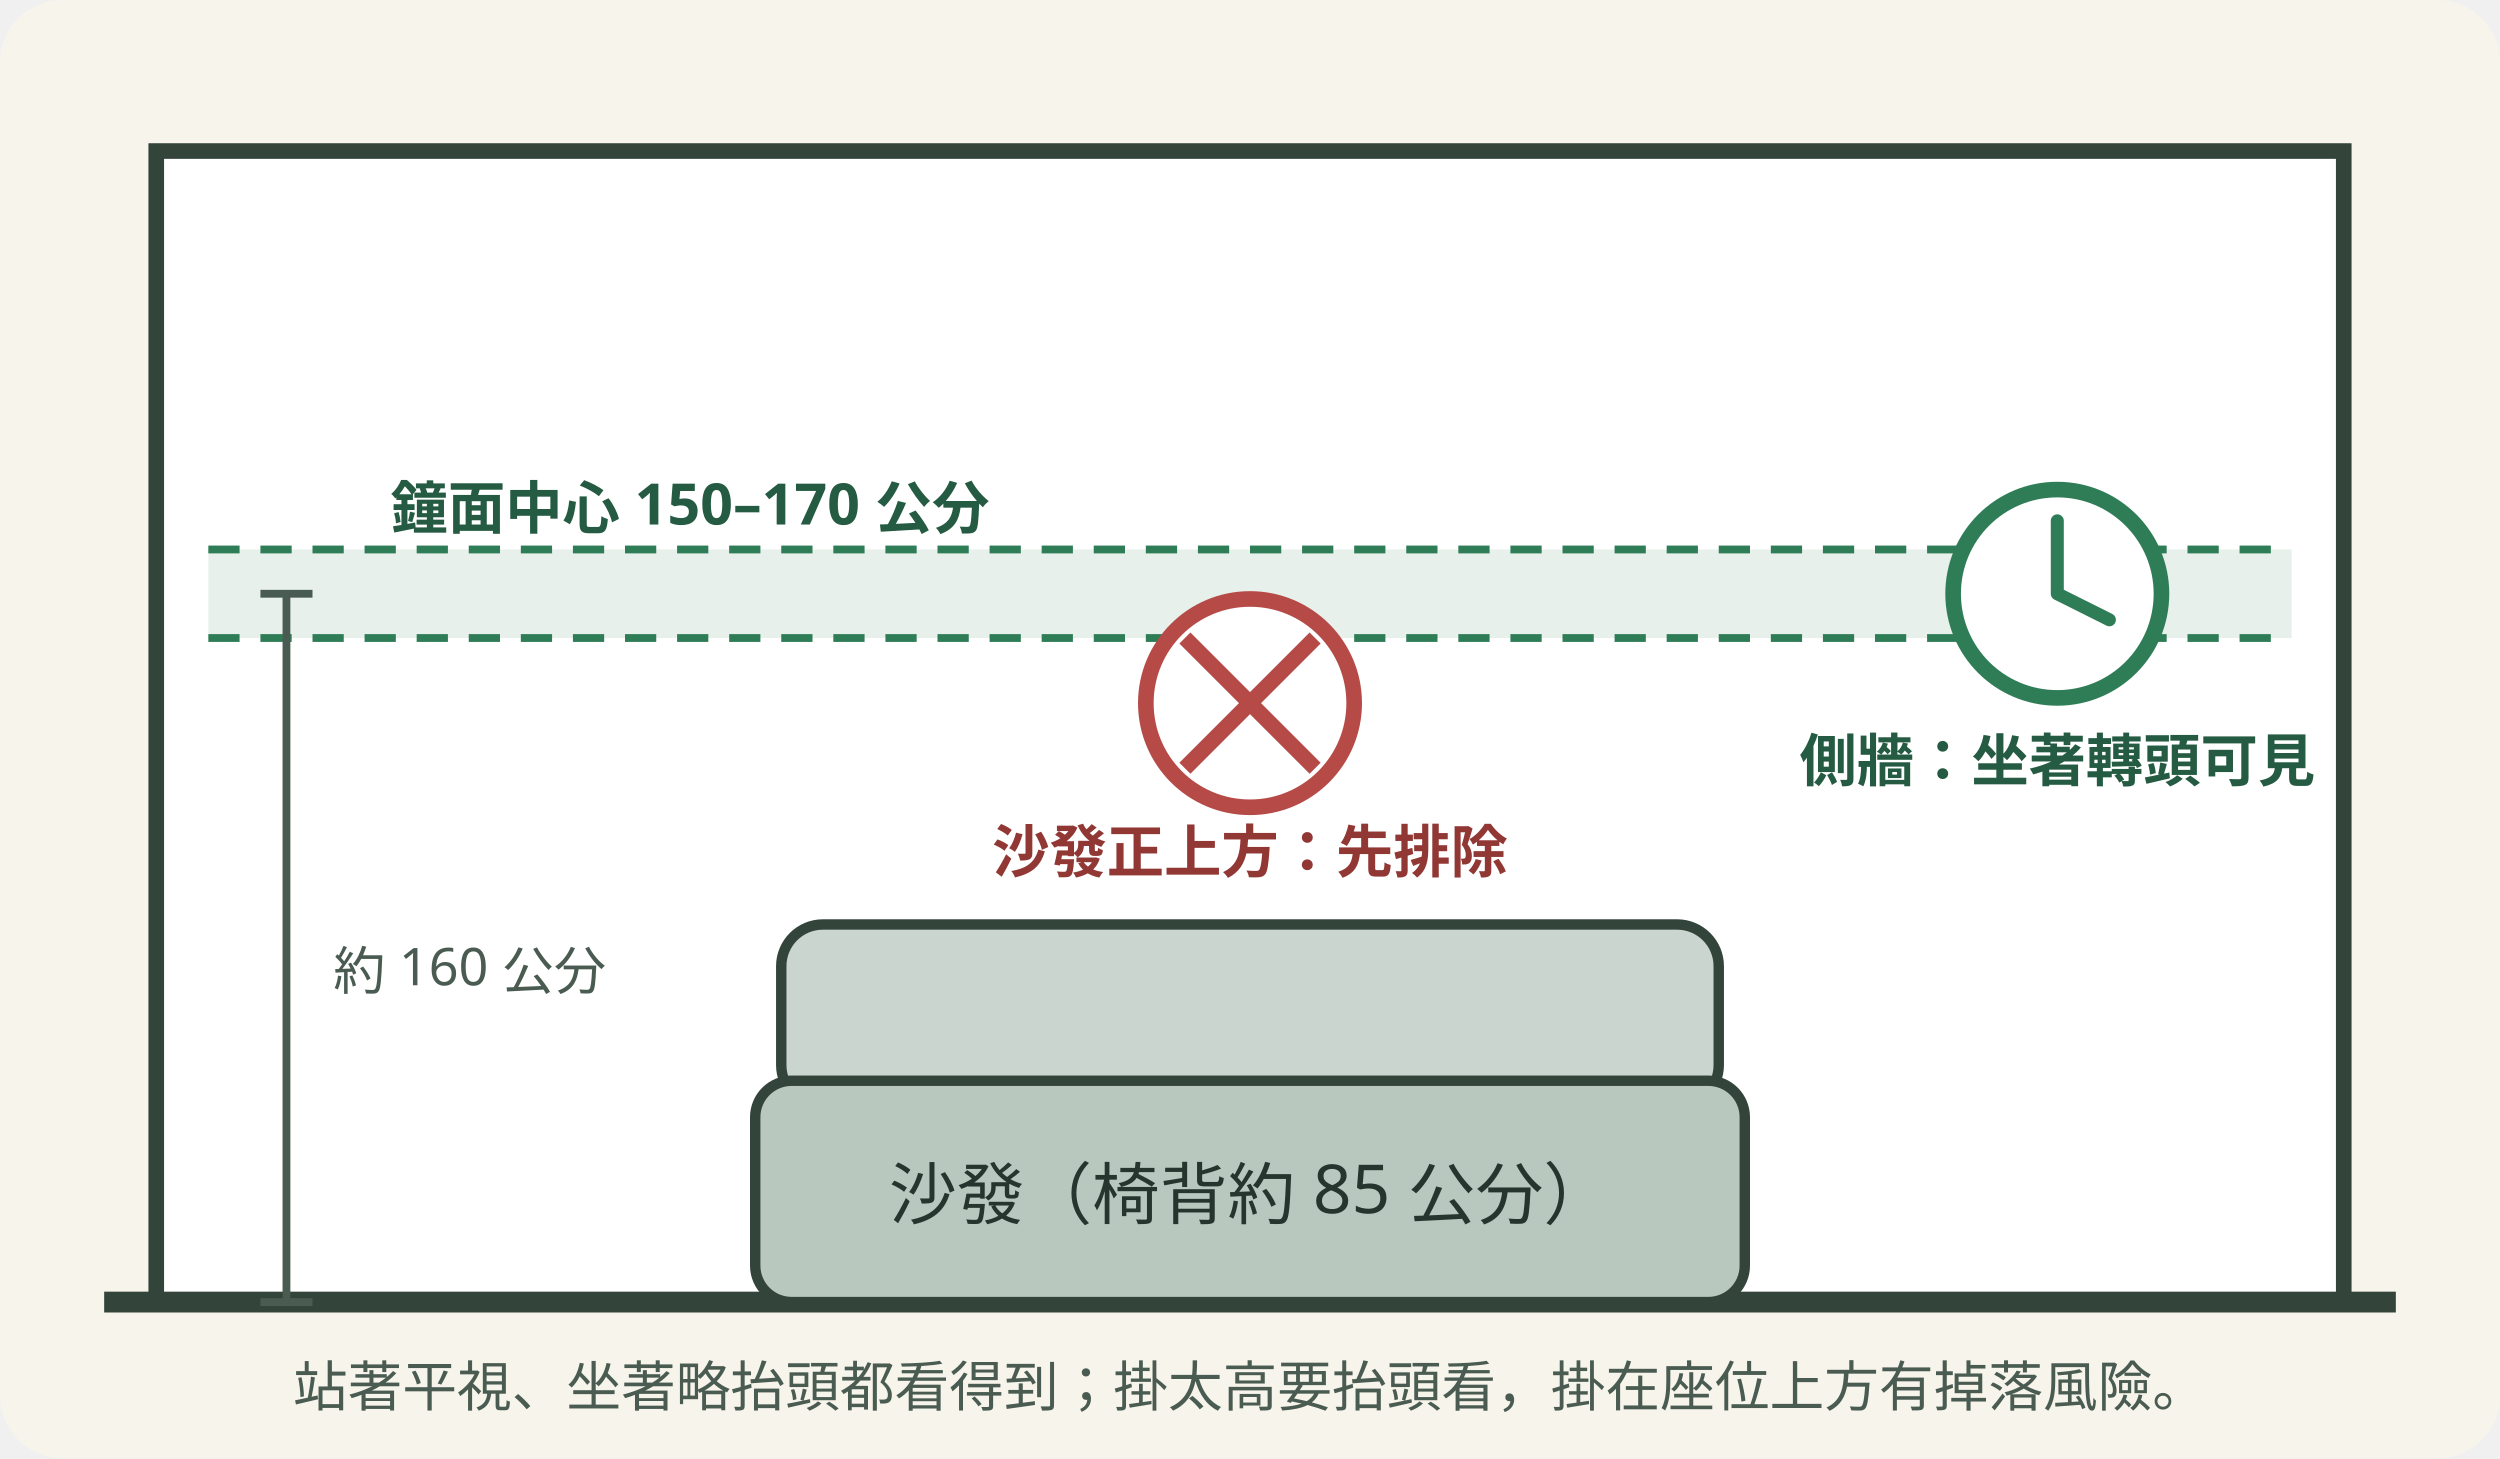
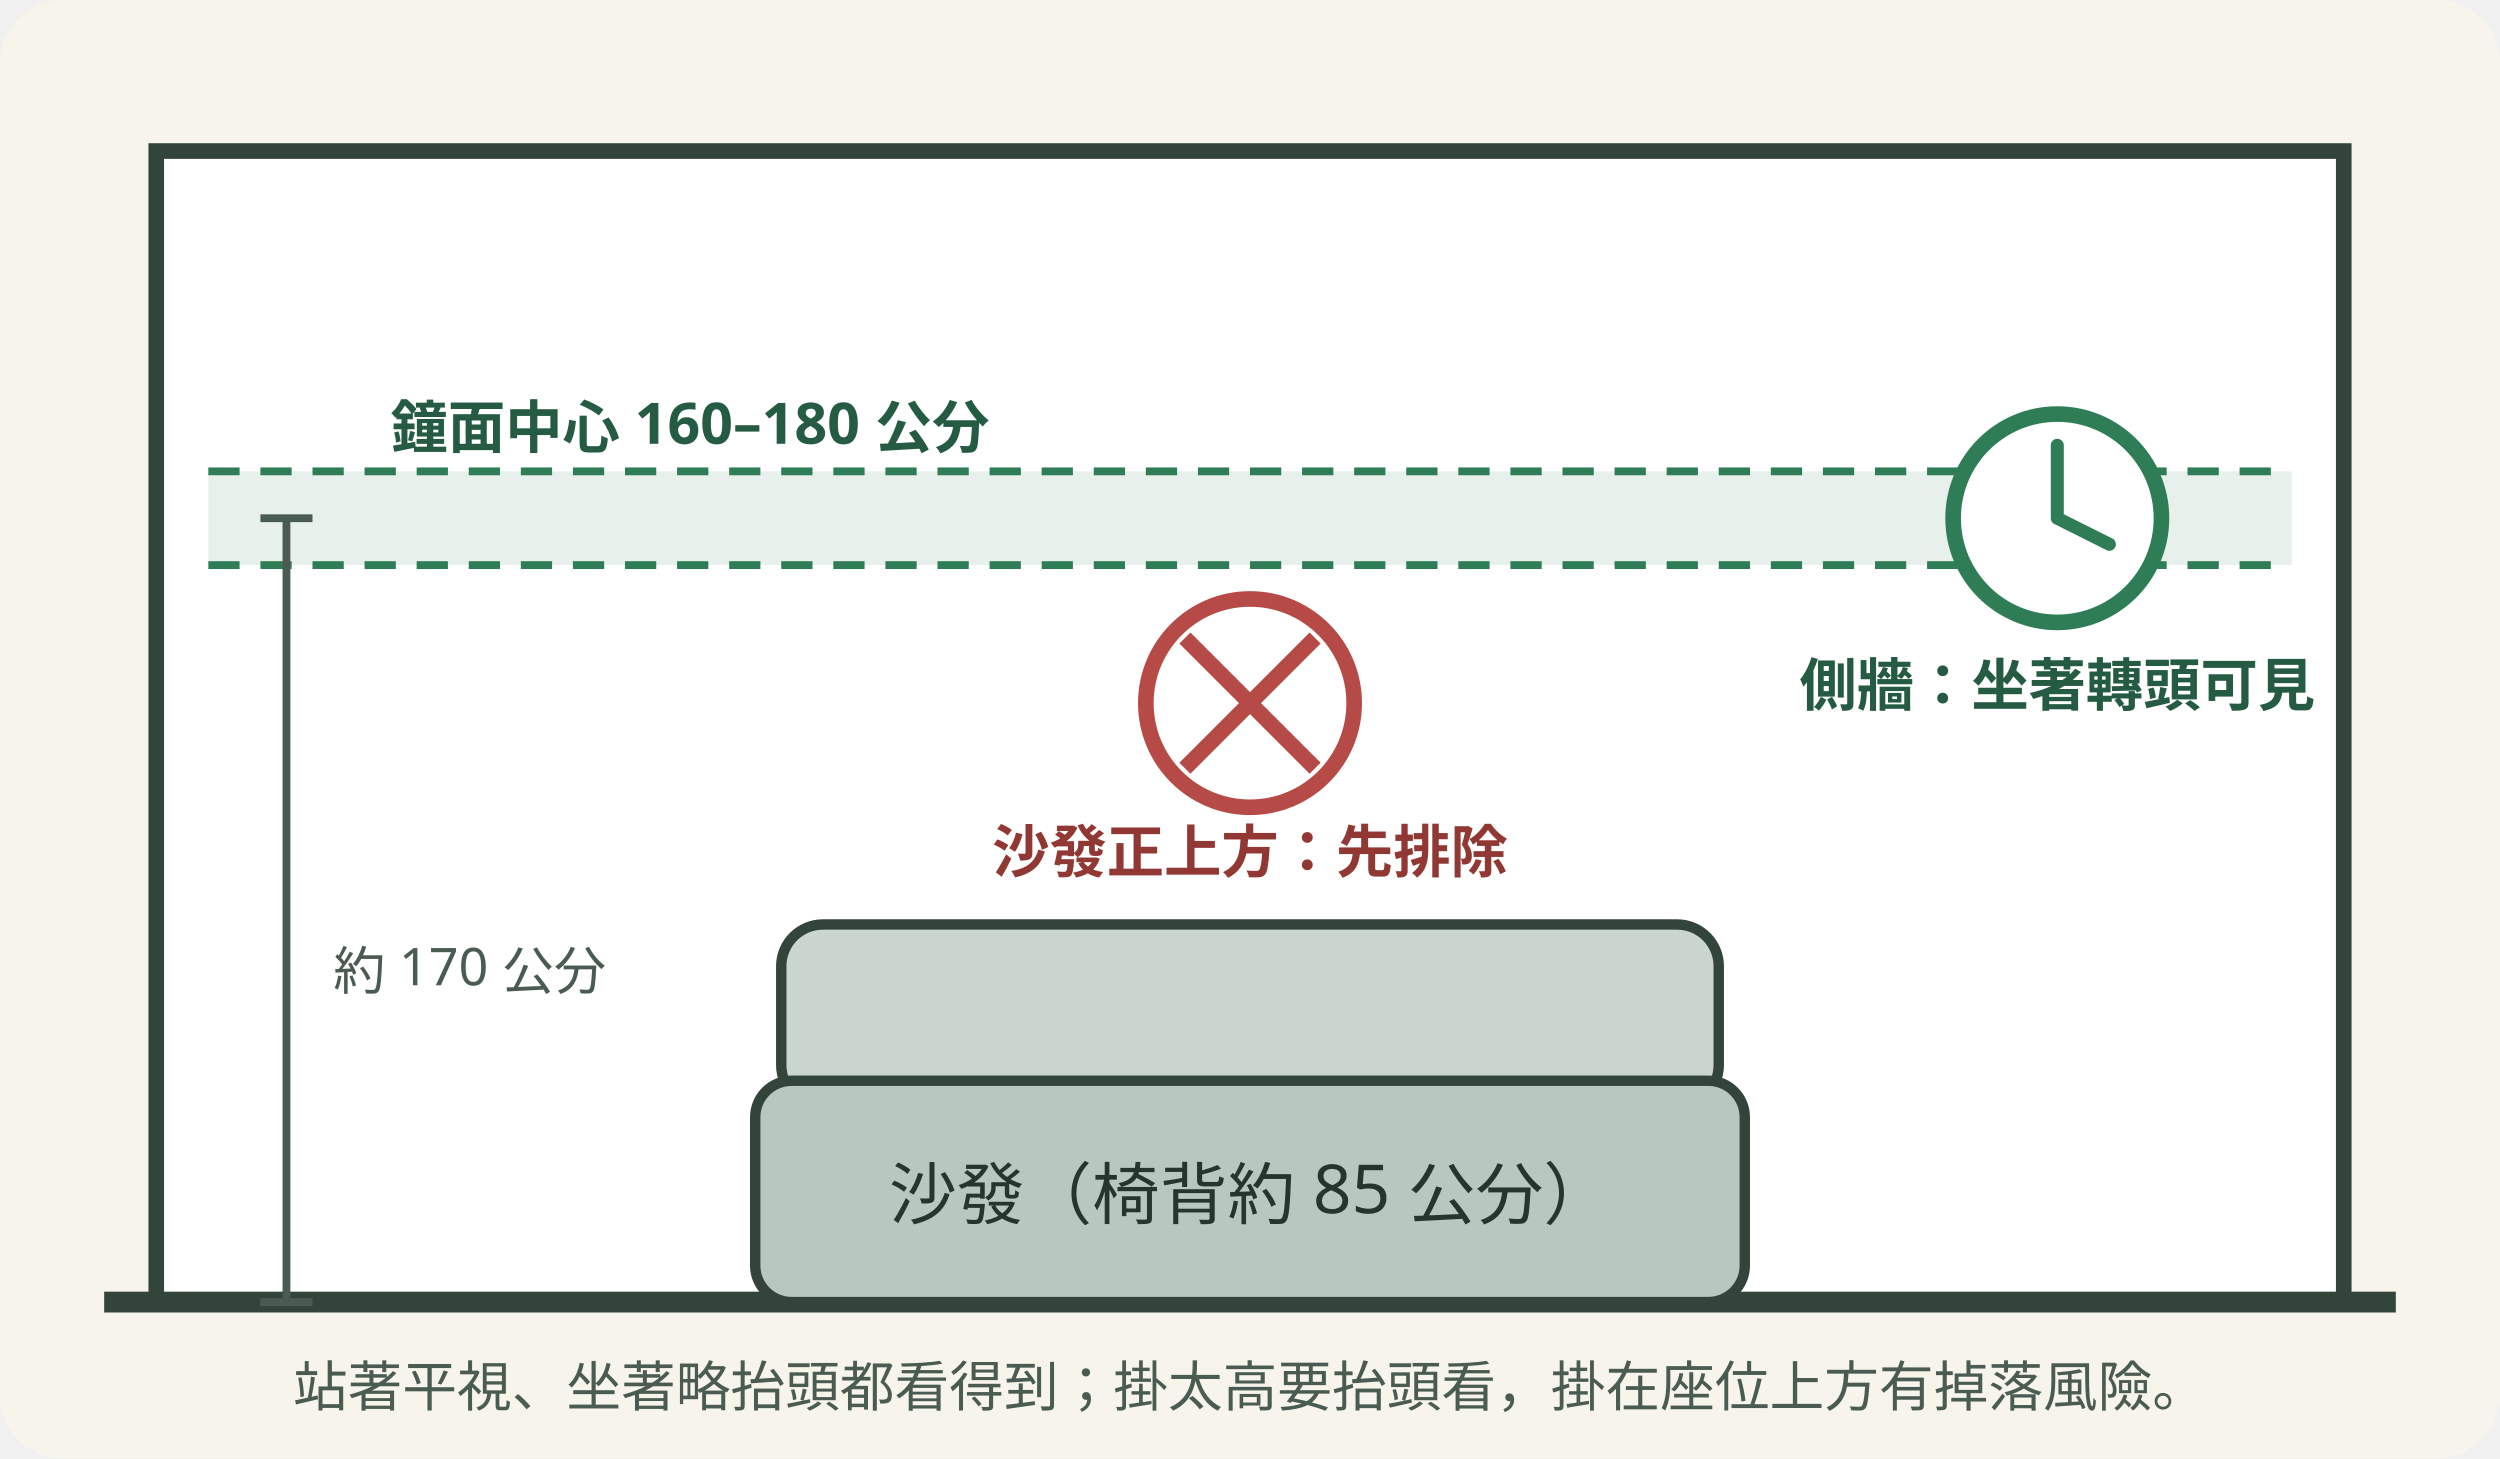
<svg xmlns="http://www.w3.org/2000/svg" viewBox="0 0 960 560" role="img" aria-labelledby="title desc">
  <rect width="960" height="560" rx="24" fill="#f7f4eb" />
  <rect x="60" y="58" width="840" height="442" fill="#fff" stroke="#33443b" stroke-width="6" />
  <path d="M40 500H920" stroke="#33443b" stroke-width="8" />
-   <rect x="80" y="211" width="800" height="34" fill="#2f7d57" opacity=".12" />
-   <path d="M80 211H880M80 245H880" stroke="#2f7d57" stroke-width="3" stroke-dasharray="12 8" />
+   <rect x="80" y="181" width="800" height="36" fill="#2f7d57" opacity=".12" />
+   <path d="M80 181H880M80 217H880" stroke="#2f7d57" stroke-width="3" stroke-dasharray="12 8" />
  <g font-family="sans-serif" fill="#26352e">
    <rect x="300" y="355" width="360" height="70" rx="16" fill="#c9d5ce" stroke="#33443b" stroke-width="4" />
    <rect x="290" y="415" width="380" height="85" rx="14" fill="#b9c8bf" stroke="#33443b" stroke-width="4" />
    <text x="480" y="468" text-anchor="middle" font-size="26">沙發（椅背約 85 公分）</text>
    <circle cx="480" cy="270" r="40" fill="#fff" stroke="#b54a46" stroke-width="6" />
    <path d="M455 245L505 295M505 245L455 295" stroke="#b54a46" stroke-width="6" />
    <text x="480" y="335" text-anchor="middle" font-size="22" fill="#913835" font-weight="700">沙發正上方：先排除</text>
-     <circle cx="790" cy="228" r="40" fill="#fff" stroke="#2f7d57" stroke-width="6" />
-     <path d="M790 228V200M790 228L810 238" stroke="#2f7d57" stroke-width="5" stroke-linecap="round" />
-     <text x="790" y="300" text-anchor="middle" font-size="22" fill="#245b42" font-weight="700">側牆：坐著轉頭可見</text>
-     <text x="150" y="203" font-size="22" fill="#245b42" font-weight="700">鐘面中心 150–170 公分</text>
-     <path d="M110 500V228" stroke="#4a5c52" stroke-width="3" />
-     <path d="M100 228H120M100 500H120" stroke="#4a5c52" stroke-width="3" />
-     <text x="128" y="380" font-size="20" fill="#4a5c52">約 160 公分</text>
+     <circle cx="790" cy="199" r="40" fill="#fff" stroke="#2f7d57" stroke-width="6" />
+     <path d="M790 199V171M790 199L810 209" stroke="#2f7d57" stroke-width="5" stroke-linecap="round" />
+     <text x="790" y="271" text-anchor="middle" font-size="22" fill="#245b42" font-weight="700">側牆：坐著轉頭可見</text>
+     <text x="150" y="172" font-size="22" fill="#245b42" font-weight="700">鐘面中心 160–180 公分</text>
+     <path d="M110 500V199" stroke="#4a5c52" stroke-width="3" />
+     <path d="M100 199H120M100 500H120" stroke="#4a5c52" stroke-width="3" />
+     <text x="128" y="380" font-size="20" fill="#4a5c52">約 170 公分</text>
    <text x="480" y="540" text-anchor="middle" font-size="21" fill="#4a5c52">站著平視、坐著略抬頭都看得到；掛太高要抬頭看，掛在座位上方有掉落風險。</text>
  </g>
</svg>
